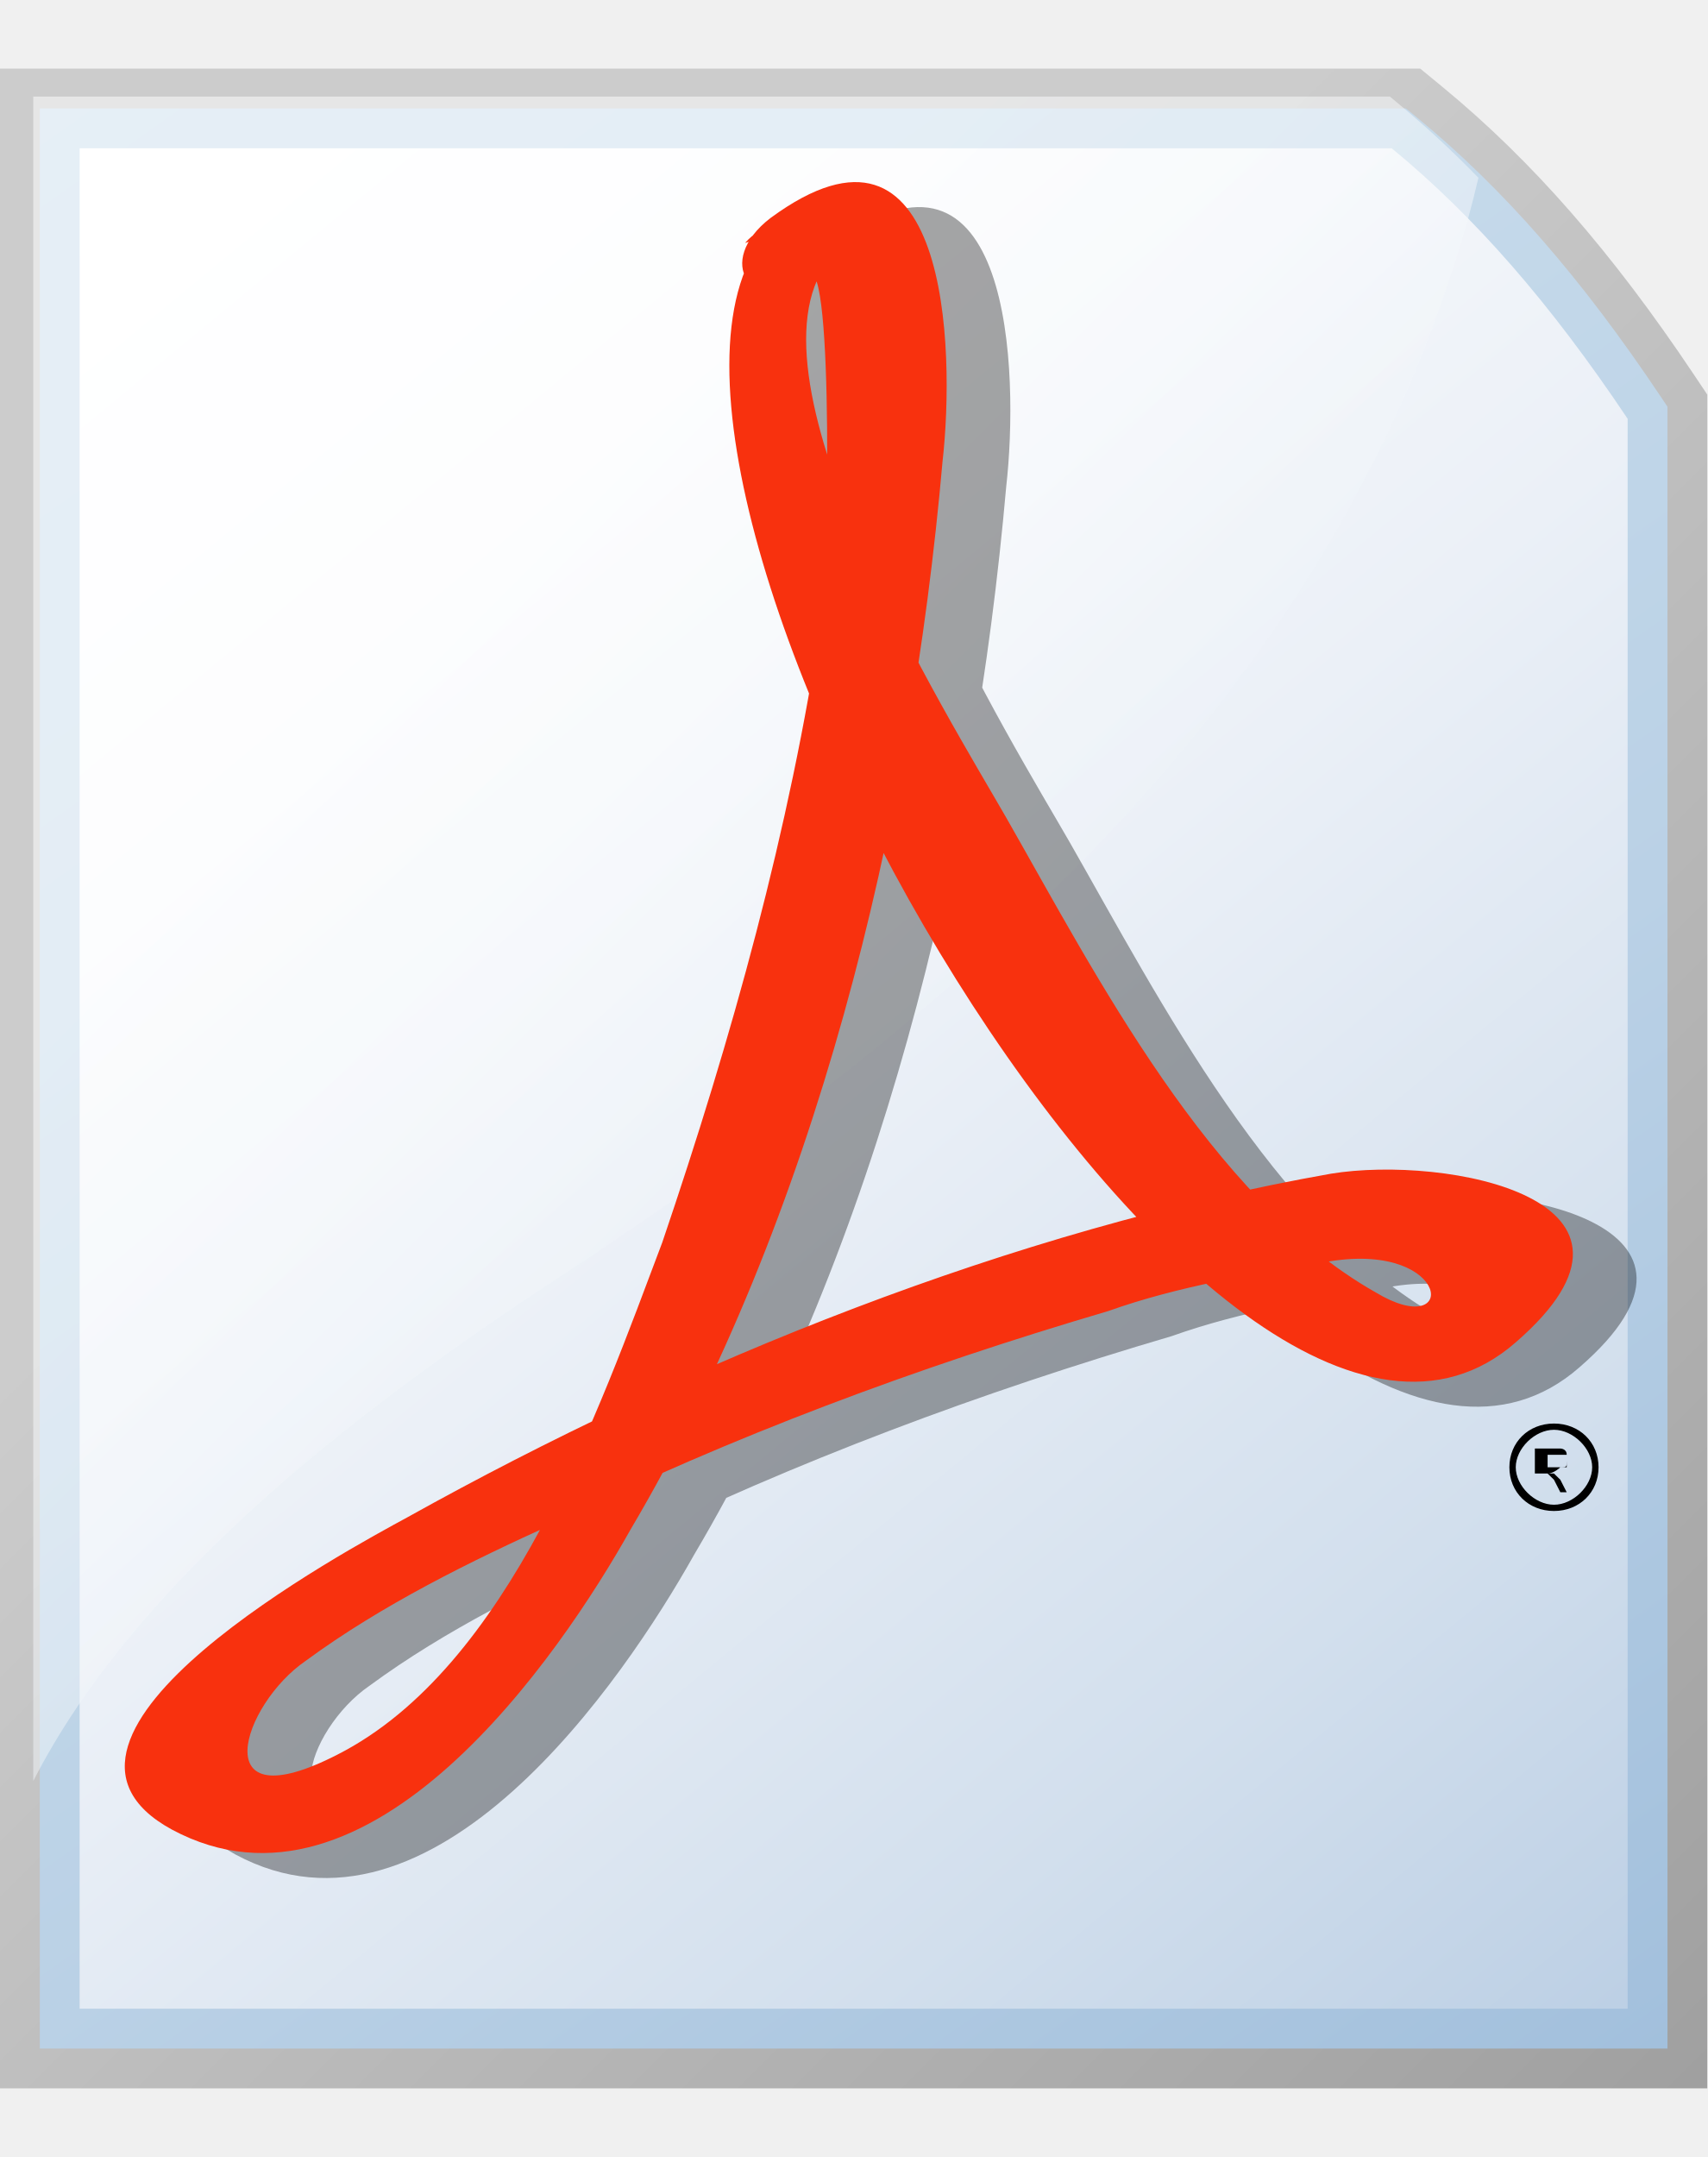
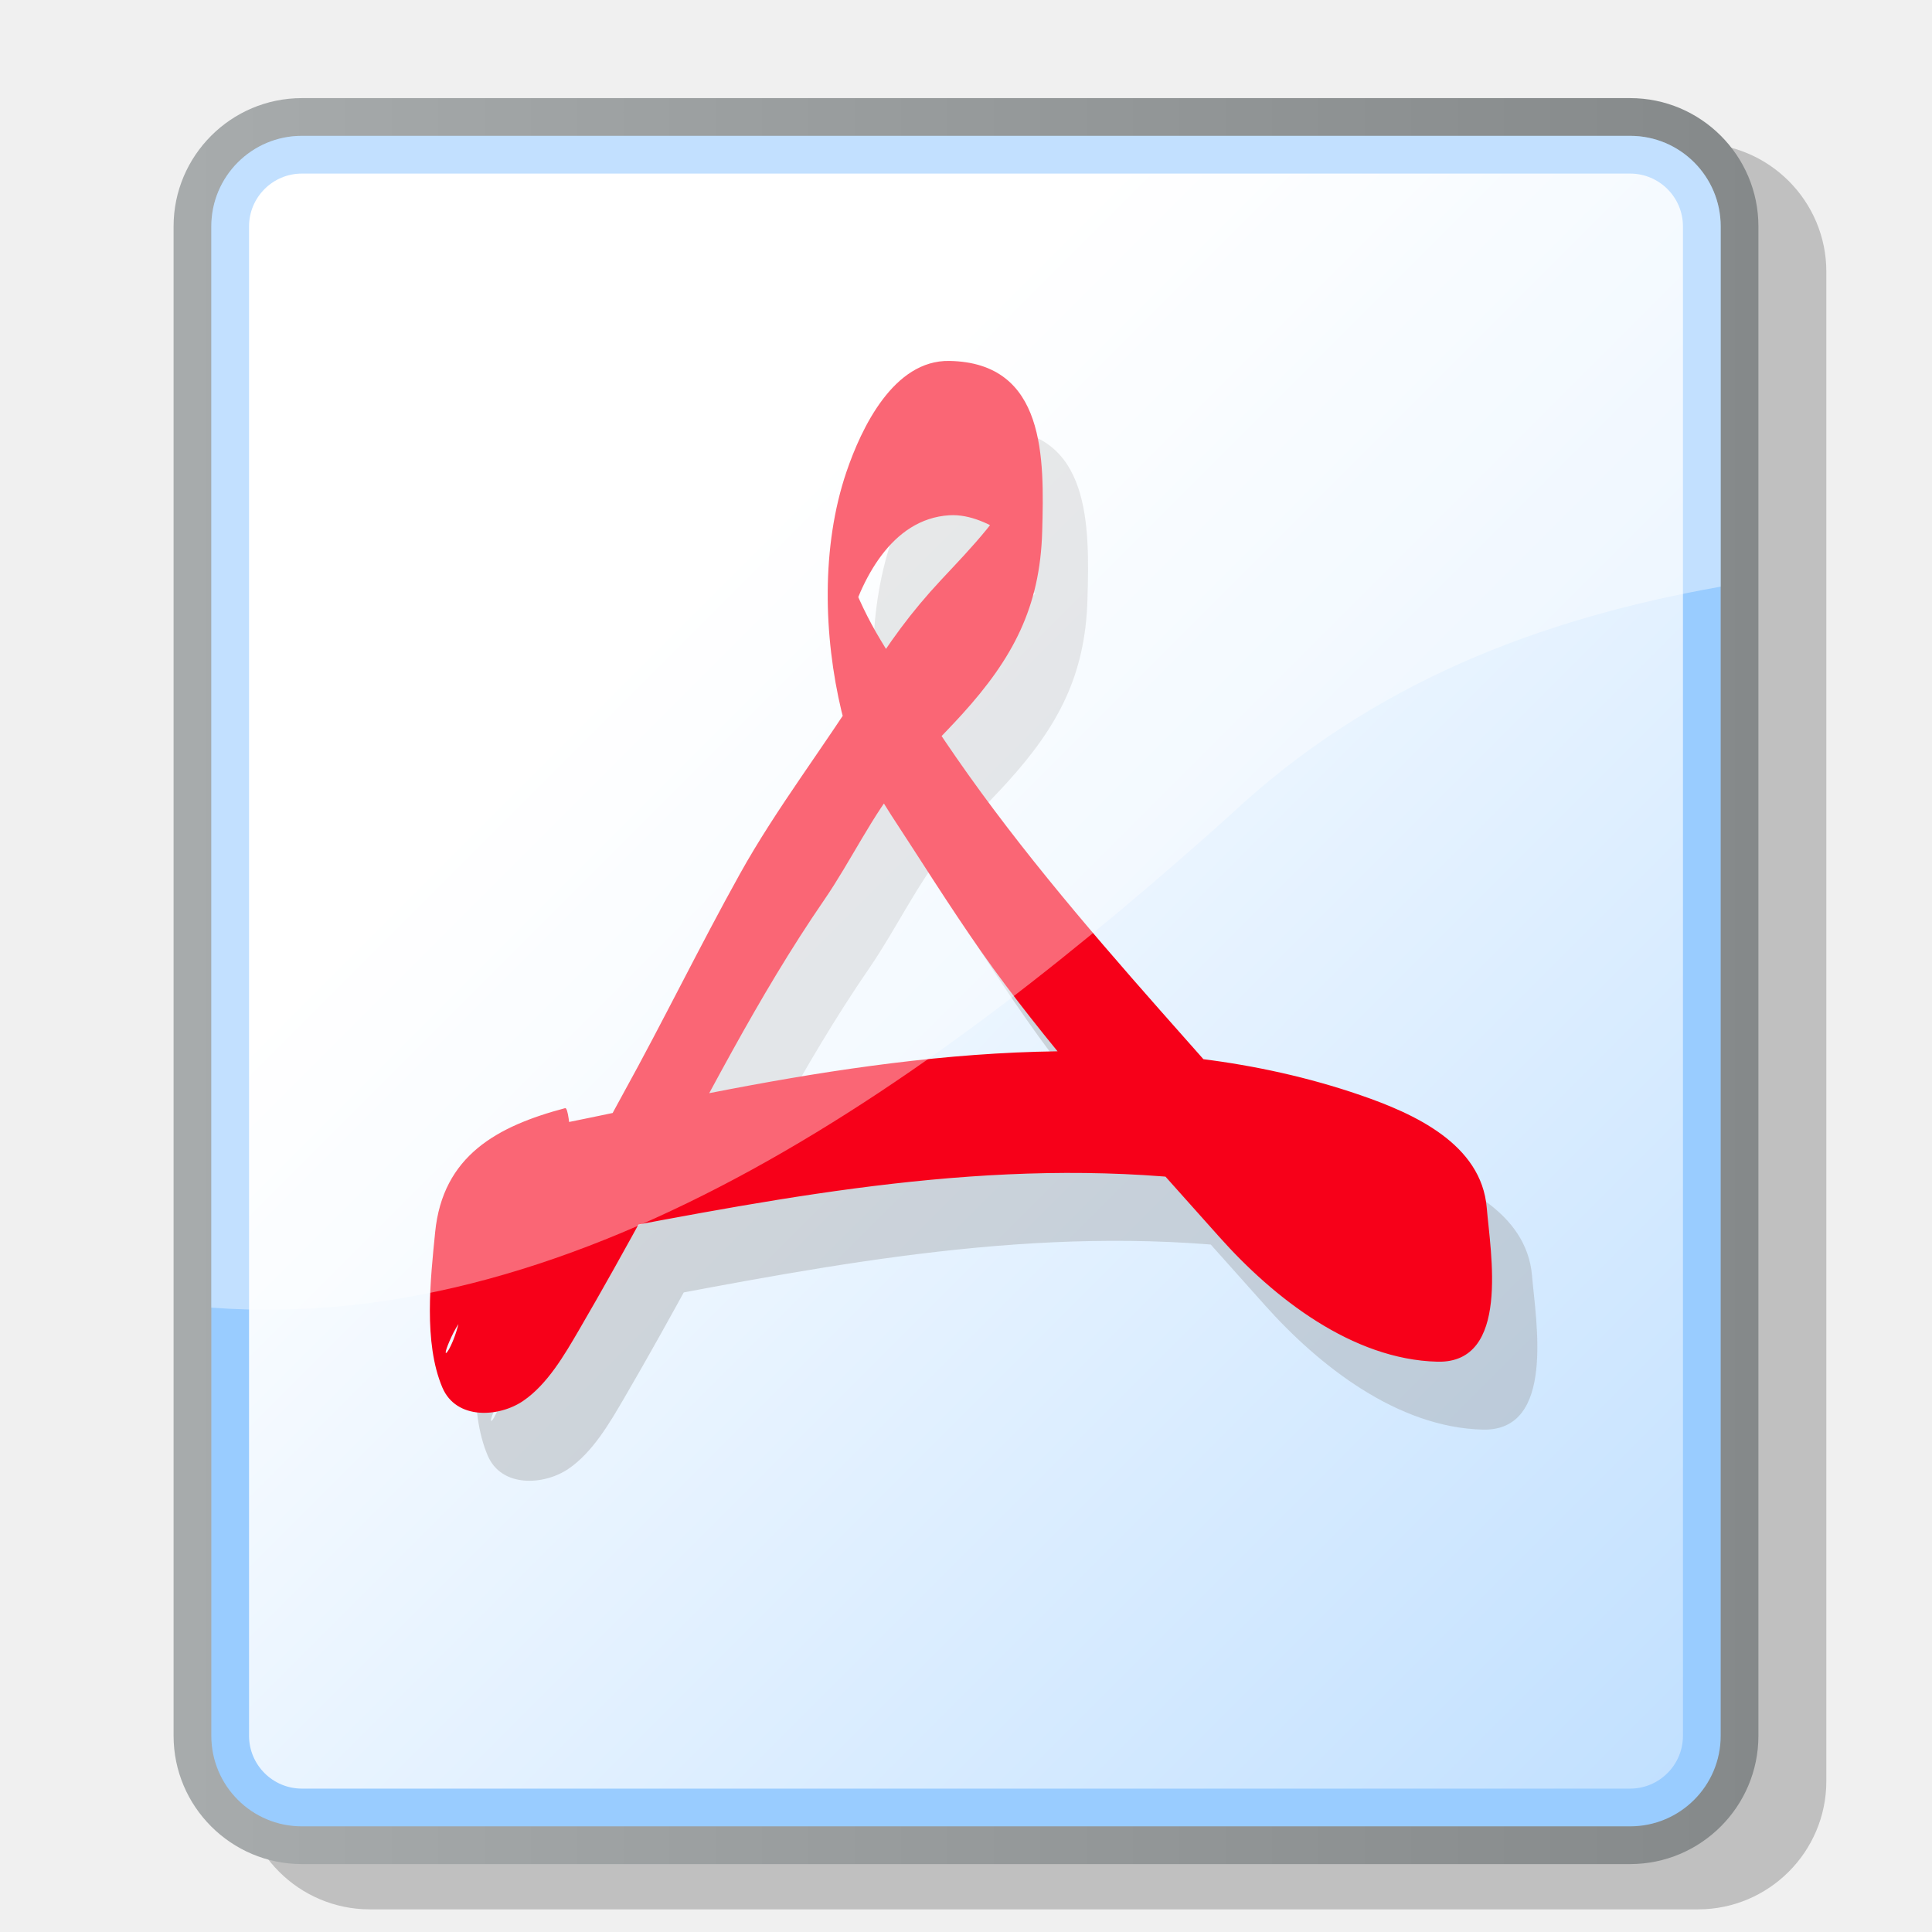
- <svg xmlns="http://www.w3.org/2000/svg" width="38pt" height="48pt" viewBox="0 0 204.755 242.183" style="overflow:visible;enable-background:new 0 0 204.755 242.183" xml:space="preserve" id="svg2555">
-   <defs id="defs2610">
-     <linearGradient id="XMLID_1_" gradientUnits="userSpaceOnUse" x1="227.95" y1="263.235" x2="60.817" y2="96.103">
-       <stop offset="0" style="stop-color:#999999" id="stop2558" />
-       <stop offset="1" style="stop-color:#CCCCCC" id="stop2559" />
+ <svg xmlns="http://www.w3.org/2000/svg" xmlns:ns1="&amp;ns_ai;" ns1:viewOrigin="178 524" ns1:rulerOrigin="-178 -268" ns1:pageBounds="178 524 434 268" width="48pt" height="48pt" viewBox="0 0 256 256" style="overflow:visible;enable-background:new 0 0 256 256" xml:space="preserve" id="svg153">
+   <defs id="defs185" />
+   <g id="Layer_3" ns1:layer="yes" ns1:dimmedPercent="50" ns1:rgbTrio="#4F00FFFF4F00" style="stroke:#000000;" transform="translate(0,-3.8147e-06)">
+     <path ns1:knockout="Off" style="opacity:0.2;stroke:none;" d="M49,19c-9.374,0-17,7.626-17,17v200c0,9.374,7.626,17,17,17h176c9.374,0,17-7.626,17-17    V36c0-9.374-7.626-17-17-17H49z" id="path156" />
+     <linearGradient id="XMLID_1_" gradientUnits="userSpaceOnUse" x1="23" y1="130" x2="233" y2="130">
+       <stop offset="0.006" style="stop-color:#A7ABAC" id="stop158" />
+       <stop offset="1" style="stop-color:#85898A" id="stop159" />
    </linearGradient>
-     <linearGradient id="XMLID_2_" gradientUnits="userSpaceOnUse" x1="3.394" y1="-0.884" x2="194.059" y2="268.449">
-       <stop offset="0" style="stop-color:#CCDEED" id="stop2565" />
-       <stop offset="0.276" style="stop-color:#C7DBEB" id="stop2566" />
-       <stop offset="0.586" style="stop-color:#BAD1E6" id="stop2567" />
-       <stop offset="0.91" style="stop-color:#A4C1DD" id="stop2568" />
-       <stop offset="1" style="stop-color:#9CBCDA" id="stop2569" />
+     <path ns1:knockout="Off" style="fill:url(#XMLID_1_);stroke:none;" d="M40,13c-9.374,0-17,7.626-17,17v200c0,9.374,7.626,17,17,17h176c9.374,0,17-7.626,17-17    V30c0-9.374-7.626-17-17-17H40z" id="path163" />
+     <path ns1:knockout="Off" style="fill:#99CCFF;stroke:none;" d="M28,230c0,6.627,5.373,12,12,12h176c6.627,0,12-5.373,12-12V30c0-6.627-5.373-12-12-12H40    c-6.627,0-12,5.373-12,12V230z" id="path164" />
+     <linearGradient id="XMLID_2_" gradientUnits="userSpaceOnUse" x1="84.503" y1="86.503" x2="321.502" y2="323.502">
+       <stop offset="0" style="stop-color:#FFFFFF" id="stop166" />
+       <stop offset="1" style="stop-color:#99CCFF" id="stop167" />
    </linearGradient>
-     <linearGradient id="XMLID_3_" gradientUnits="userSpaceOnUse" x1="3.712" y1="17.002" x2="186.379" y2="238.335">
-       <stop offset="0" style="stop-color:#FFFFFF" id="stop2575" />
-       <stop offset="0.223" style="stop-color:#FAFBFD" id="stop2576" />
-       <stop offset="0.499" style="stop-color:#EBF0F7" id="stop2577" />
-       <stop offset="0.801" style="stop-color:#D2DFED" id="stop2578" />
-       <stop offset="1" style="stop-color:#BDD0E5" id="stop2579" />
-     </linearGradient>
-     <linearGradient id="XMLID_4_" gradientUnits="userSpaceOnUse" x1="49.848" y1="68.408" x2="161.446" y2="180.006">
-       <stop offset="0" style="stop-color:#FFFFFF" id="stop2600" />
-       <stop offset="0.232" style="stop-color:#FAFCFD" id="stop2601" />
-       <stop offset="0.492" style="stop-color:#EDF2F8" id="stop2602" />
-       <stop offset="0.764" style="stop-color:#D7E2EF" id="stop2603" />
-       <stop offset="1" style="stop-color:#BDD0E5" id="stop2604" />
-     </linearGradient>
-   </defs>
-   <path style="font-size:12;fill:url(#XMLID_1_);" d="M168.618,0H0v242.183h204.755V39.088l-1.614-2.411    c-9.829-14.695-19.416-25.659-30.169-34.503L170.329,0H168.618z" id="path2563" />
-   <path style="font-size:12;fill:url(#XMLID_2_);" d="M166.906,4.775H4.775v232.633h195.206V40.538l-0.808-1.206    c-9.564-14.297-18.854-24.934-29.234-33.471l-1.321-1.087H166.906z" id="path2573" />
-   <path style="font-size:12;fill:url(#XMLID_3_);" d="M9.55,9.55c0,8.97,0,214.111,0,223.082c8.861,0,176.793,0,185.654,0    c0-9.022,0-187.817,0-190.644c-9.271-13.861-18.327-24.237-28.299-32.438C163.612,9.55,18.454,9.55,9.55,9.55z" id="path2583" />
-   <path style="font-size:12;opacity:0.5;fill:url(#XMLID_4_);" d="M64.162,146.834    c50.264-32.703,95.79-71.175,111.914-128.885c0.445-1.624,0.851-3.241,1.234-4.856c-3.024-3.116-6.115-5.983-9.306-8.646    l-1.313-1.095h-1.698H3.989v201.975C16.365,181.14,42.769,161.106,64.162,146.834z" id="path2608" />
-   <g id="Layer_x0020_5" style="fill-rule:nonzero;clip-rule:nonzero;stroke:#000000;stroke-miterlimit:4;" transform="matrix(7.63858,0,0,7.48988,-75.6352,-59.2366)">
-     <g id="g2707">
-       <path style="fill-rule:evenodd;clip-rule:evenodd;stroke:none;" d="M33.7,30.3c0,0.3,0.3,0.6,0.6,0.6c0.3,0,0.6-0.3,0.6-0.6c0-0.3-0.3-0.6-0.6-0.6c-0.3,0-0.6,0.3-0.6,0.6z M33.6,30.3c0-0.4,0.3-0.7,0.7-0.7c0.4,0,0.7,0.3,0.7,0.7c0,0.4-0.3,0.7-0.7,0.7c-0.4,0-0.7-0.3-0.7-0.7z" id="path2708" />
-       <g id="g2709">
-         <path style="stroke:none;" d="M34,30.7V30h0.3c0.1,0,0.1,0,0.1,0c0,0,0.1,0,0.1,0.1c0,0,0,0.1,0,0.1c0,0.1,0,0.1-0.1,0.1c0,0-0.1,0.1-0.2,0.1c0,0,0,0,0.1,0c0,0,0.1,0.1,0.1,0.1l0.1,0.2h-0.1l-0.1-0.2c0,0-0.1-0.1-0.1-0.1c0,0,0,0,0,0c0,0,0,0,0,0c0,0,0,0-0.1,0h-0.1      v0.3H34z M34.1,30.3h0.2c0,0,0.1,0,0.1,0c0,0,0,0,0.1,0c0,0,0,0,0-0.1c0,0,0-0.1,0-0.1c0,0-0.1,0-0.1,0h-0.2v0.2z" id="path2710" />
+     <path ns1:knockout="Off" style="fill:url(#XMLID_2_);stroke:none;" d="M40,23c-3.859,0-7,3.14-7,7v200c0,3.859,3.141,7,7,7h176c3.859,0,7-3.141,7-7V30    c0-3.86-3.141-7-7-7H40z" id="path171" />
+     <g id="g172">
+       <g ns1:knockout="Off" style="opacity:0.36;" id="g173">
+         <g id="g174">
+           <path ns1:knockout="Off" style="fill:none;stroke:none;" d="M78.818,165.84c26.584-5.104,66.043-15.454,102.867-4.887       c29.384,8.281,25.643,28.441,0.508,14.023c-9.076-5.418-13.684-11.796-19.627-18.284       c-11.277-12.761-21.564-24.439-30.55-37.841c-6.509-10.697-15.194-21.077-15.022-31.216       c0.162-4.314,6.393-27.596,21.723-18.492c14.11,8.669-9.903,27.802-14.153,33.938c-5.977,10.985-14.28,20.777-20.259,31.764       c-6.553,12.602-13.105,25.203-20.268,37.588c-1.532,2.369-7.591,15.512-15.031,13.226c-9.998-2.833-1.233-13.918,1.404-15.529       c2.752-1.934,7.337-3.215,10.47-4.284" id="path175" />
+           <path ns1:knockout="Off" style="fill:#999999;stroke:none;" d="M78.818,173.48c26.956-5.062,53.688-10.746,81.302-8.596       c12.757,0.993,27.026,3.95,37.191,12.236c1.468,1.196,2.751,2.618,3.748,4.226c0.349,0.563,0.586,1.177,0.81,1.795       c0.023-4.867,0.047-9.734,0.069-14.602c-0.1,0.29-0.257,0.546-0.471,0.768c-1.946,2.227-6.158,1.271-8.544,0.671       c-12.476-3.135-21.185-13.549-29.321-22.727c-10.2-11.504-20.357-23.052-29.288-35.589c-4.094-5.746-7.967-11.78-11.611-17.821       c-1.684-2.79-3.086-5.706-4.203-8.764c-2.548-6.979-1.617,14.624-0.781,9.588c0.123-0.743,0.314-1.463,0.514-2.188       c1.808-6.588,5.871-14.733,13.563-15.201c2.769-0.168,5.552,1.215,7.771,2.715c1.088,0.735,1.91,1.737,2.537,2.876       c2.062,5.197,2.171,0.599,0.329-13.794c-0.203,0.854-0.563,1.669-0.904,2.474c-2.309,5.448-6.828,10.014-10.808,14.276       c-4.051,4.339-6.923,8.317-10.07,13.391c-5.371,8.658-11.663,16.687-16.622,25.607c-5.339,9.603-10.155,19.503-15.472,29.124       c-3.263,5.906-6.42,12.543-10.888,17.669c-1.789,2.053-4.017,3.575-6.756,3.854c-1.423,0.146-2.871-0.532-4.106-1.132       c-0.672-0.376-1.219-0.889-1.641-1.54c5.882,8.719-2.57,20.331,0.65,13.349c2.895-6.277,9.114-7.909,15.063-10.293       c1.591-0.638,1.001-8.781,1.001-10.008c0-0.518-0.242-10.209-1.001-10.008c-9.009,2.391-16.205,6.303-17.218,16.425       c-0.621,6.217-1.564,14.646,0.951,20.587c1.842,4.348,7.531,3.951,10.713,1.778c3.215-2.195,5.462-6.08,7.379-9.367       c3.158-5.416,6.208-10.896,9.209-16.401c7.519-13.793,14.389-27.653,23.307-40.624c3.535-5.142,6.416-11.341,10.383-16.089       c2.476-2.962,5.295-5.649,7.888-8.508c6.688-7.375,10.329-14.148,10.606-24.242c0.265-9.615,0.526-22.337-12.302-22.569       c-7.384-0.133-11.661,8.888-13.64,14.712c-3.357,9.885-3.034,21.747-0.644,31.743c1.562,6.524,5.773,12.454,9.357,18       c4.007,6.2,7.954,12.375,12.393,18.282c8.766,11.671,18.642,22.503,28.349,33.386c7.16,8.027,17.574,16.2,28.852,16.484       c9.697,0.244,7.032-14.471,6.541-20.384c-0.703-8.475-9.658-12.498-16.726-14.929c-27.569-9.479-58.201-5.771-86.124-0.303       c-7.125,1.396-14.216,2.959-21.336,4.379C76.811,158.6,78.603,173.521,78.818,173.48z" id="path176" />
+         </g>
+       </g>
+       <g ns1:knockout="Off" id="g177">
+         <g id="g178">
+           <path ns1:knockout="Off" style="fill:none;stroke:none;" d="M72.818,156.84c26.584-5.104,66.043-15.454,102.867-4.887       c29.384,8.281,25.643,28.441,0.508,14.023c-9.076-5.418-13.684-11.796-19.627-18.284       c-11.277-12.761-21.564-24.439-30.55-37.841c-6.509-10.697-15.194-21.077-15.022-31.216       c0.162-4.314,6.393-27.596,21.723-18.492c14.11,8.669-9.903,27.802-14.153,33.938c-5.977,10.985-14.28,20.777-20.259,31.764       c-6.553,12.602-13.105,25.203-20.268,37.588c-1.532,2.369-7.591,15.512-15.031,13.226c-9.998-2.833-1.233-13.918,1.404-15.529       c2.752-1.934,7.337-3.215,10.47-4.284" id="path179" />
+           <path ns1:knockout="Off" style="fill:#F70019;stroke:none;" d="M72.818,164.48c26.956-5.062,53.688-10.746,81.302-8.596       c12.757,0.993,27.026,3.95,37.191,12.236c1.468,1.196,2.751,2.618,3.748,4.226c0.349,0.563,0.586,1.177,0.81,1.795       c0.023-4.867,0.047-9.734,0.069-14.602c-0.1,0.29-0.257,0.546-0.471,0.768c-1.946,2.227-6.158,1.271-8.544,0.671       c-12.476-3.135-21.185-13.549-29.321-22.727c-10.2-11.504-20.357-23.052-29.288-35.589c-4.094-5.746-7.967-11.78-11.611-17.821       c-1.684-2.79-3.086-5.706-4.203-8.765c-2.548-6.979-1.617,14.623-0.781,9.588c0.123-0.744,0.314-1.462,0.514-2.188       c1.808-6.588,5.871-14.733,13.563-15.201c2.769-0.168,5.552,1.215,7.771,2.715c1.088,0.735,1.91,1.737,2.537,2.876       c2.062,5.197,2.171,0.599,0.329-13.794c-0.203,0.854-0.563,1.669-0.904,2.474c-2.309,5.448-6.828,10.014-10.808,14.276       c-4.051,4.339-6.923,8.317-10.07,13.391c-5.371,8.658-11.663,16.687-16.622,25.607c-5.339,9.603-10.155,19.503-15.472,29.124       c-3.263,5.906-6.42,12.543-10.888,17.669c-1.789,2.053-4.017,3.575-6.756,3.854c-1.423,0.146-2.871-0.532-4.106-1.132       c-0.672-0.376-1.219-0.889-1.641-1.54c5.882,8.719-2.57,20.331,0.65,13.349c2.895-6.277,9.114-7.909,15.063-10.293       c1.591-0.638,1.001-8.781,1.001-10.008c0-0.518-0.242-10.209-1.001-10.008c-9.009,2.391-16.205,6.303-17.218,16.425       c-0.621,6.217-1.564,14.646,0.951,20.587c1.842,4.348,7.531,3.951,10.713,1.778c3.215-2.195,5.462-6.08,7.379-9.367       c3.158-5.416,6.208-10.896,9.209-16.401c7.519-13.793,14.389-27.653,23.307-40.624c3.535-5.142,6.416-11.341,10.383-16.089       c2.476-2.962,5.295-5.649,7.888-8.508c6.688-7.375,10.329-14.148,10.606-24.242c0.265-9.615,0.526-22.337-12.302-22.569       c-7.384-0.133-11.661,8.888-13.64,14.712c-3.357,9.885-3.034,21.747-0.644,31.743c1.562,6.524,5.773,12.454,9.357,18       c4.007,6.2,7.954,12.375,12.393,18.282c8.766,11.671,18.642,22.503,28.349,33.386c7.16,8.027,17.574,16.2,28.852,16.484       c9.697,0.244,7.032-14.471,6.541-20.384c-0.703-8.475-9.658-12.498-16.726-14.929c-27.569-9.479-58.201-5.771-86.124-0.303       c-7.125,1.396-14.216,2.959-21.336,4.379C70.811,149.6,72.603,164.521,72.818,164.48z" id="path180" />
+         </g>
      </g>
    </g>
-     <g style="opacity:0.35;" id="g2711">
-       <path style="fill:none;stroke:none;" d="M23.6,11.2c-2.5,2.2,8.4,21.9,11,16.9c2.9-5.7-26.1,6.3-19.8,8c7.3,1.9,13.5-29,8.8-24.8z" id="path2712" />
-       <path style="stroke:none;" d="M22.9,11c-3,3.9,7.1,21.9,11.8,17.7c2.6-2.3-1.1-3-2.9-2.7c-5,0.9-10.1,3-14.5,5.5c-0.9,0.5-6.4,3.5-3.7,5c3.1,1.7,6.1-2.8,7.2-4.8c2.9-5,4.4-11.3,4.9-17.1c0.2-1.8,0.1-6-2.7-3.9c-0.9,0.7-0.3,1.6,0.6,0.9c0.4-0.3,0.3,5,0.2,5.5     c-0.5,3.4-1.4,6.7-2.5,10c-1,2.7-2.4,6.8-5.1,8.2c-2.1,1.1-1.5-0.8-0.5-1.5c1.2-0.9,2.6-1.6,3.9-2.2c2.8-1.4,5.7-2.5,8.7-3.4c1.1-0.4,2.3-0.6,3.5-0.8c1.9-0.3,2,1.3,0.7,0.5c-2.6-1.5-4.4-5.1-5.8-7.6c-0.9-1.6-4.2-7-2.8-8.9c0.7-0.9-0.8-0.9-1.3-0.3z" id="path2713" />
-     </g>
-     <g id="g2714">
-       <path style="fill:none;stroke:none;" d="M22.6,10.7c-2.5,2.2,8.4,21.9,11,16.9c2.9-5.7-26.1,6.3-19.8,8c7.3,1.9,13.5-29,8.8-24.8z" id="path2715" />
-       <path style="fill:#F8310E;stroke:none;" d="M21.9,10.6c-3,3.9,7.1,21.9,11.8,17.7c2.6-2.3-1.1-3-2.9-2.7c-5,0.9-10.1,3-14.5,5.5c-0.9,0.5-6.4,3.5-3.7,5c3.1,1.7,6.1-2.8,7.2-4.8c2.9-5,4.4-11.3,4.9-17.1c0.2-1.8,0.1-6-2.7-3.9c-0.9,0.7-0.3,1.6,0.6,0.9c0.4-0.3,0.3,5,0.2,5.5     c-0.5,3.4-1.4,6.7-2.5,10c-1,2.7-2.4,6.8-5.1,8.2c-2.1,1.1-1.5-0.8-0.5-1.5c1.2-0.9,2.6-1.6,3.9-2.2c2.8-1.4,5.7-2.5,8.7-3.4c1.1-0.4,2.3-0.6,3.5-0.8c1.9-0.3,2,1.3,0.7,0.5c-2.6-1.5-4.4-5.1-5.8-7.6c-0.9-1.6-4.2-7-2.8-8.9c0.7-0.9-0.8-0.9-1.3-0.3z" id="path2716" />
-     </g>
+     <path ns1:knockout="Off" style="opacity:0.4;fill:#FFFFFF;stroke:none;" d="M163,108c18.593-17.431,40.938-26.006,65-30.265V30c0-6.627-5.373-12-12-12H40    c-6.627,0-12,5.373-12,12v143.268C77.582,177.009,124.478,142.51,163,108z" id="path181" />
+   </g>
+   <g id="Layer_2" ns1:layer="yes" ns1:editable="no" ns1:dimmedPercent="50" ns1:rgbTrio="#FFFF4F004F00" style="stroke:#000000;">
+     <path ns1:knockout="Off" style="fill:none;stroke:none;" d="M256,256H0V0h256V256z" id="path183" />
  </g>
</svg>
